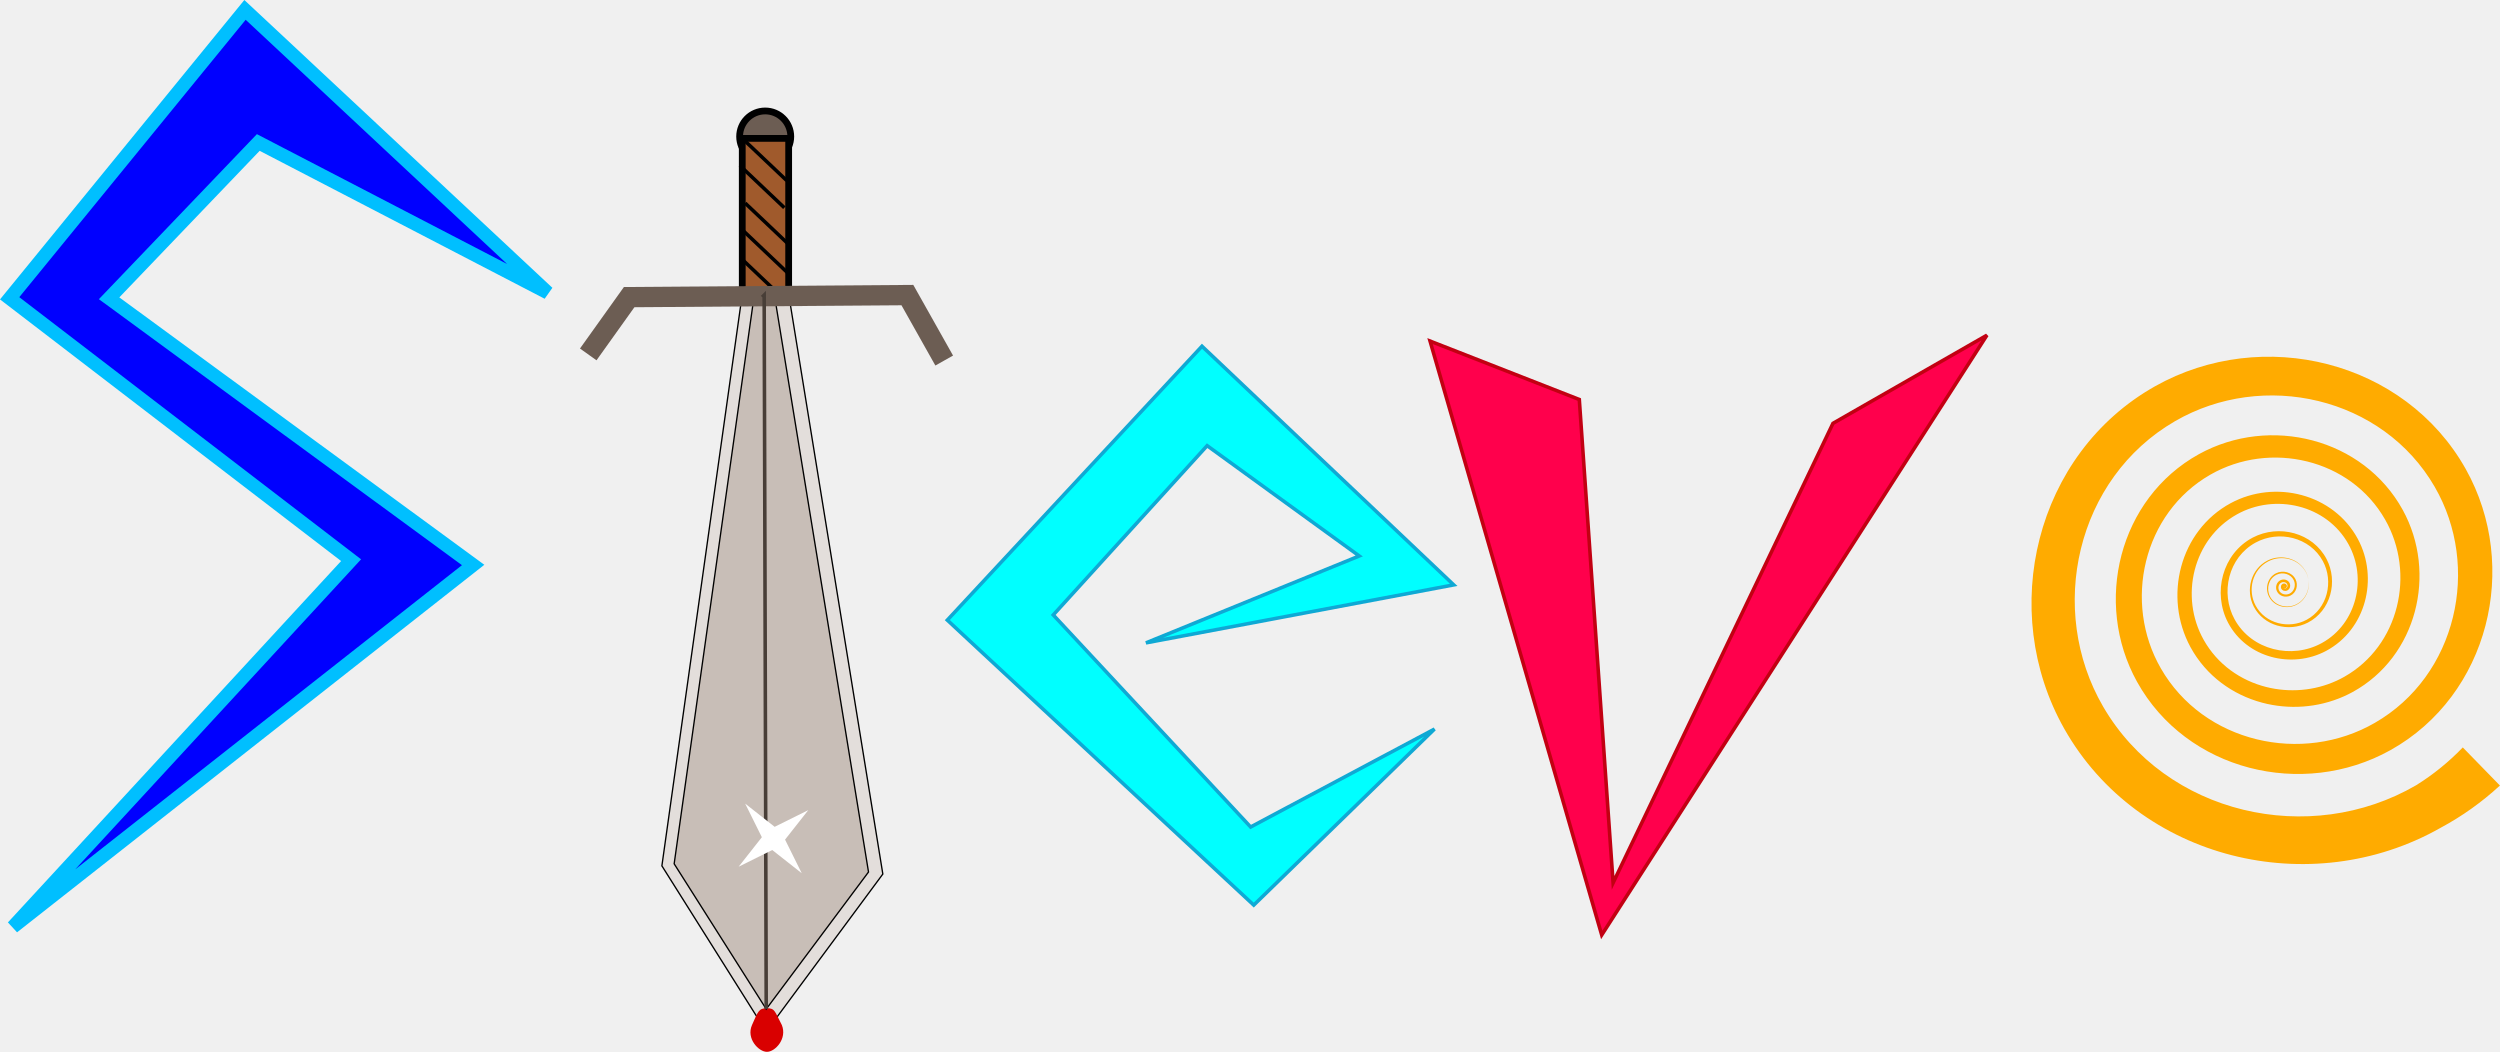
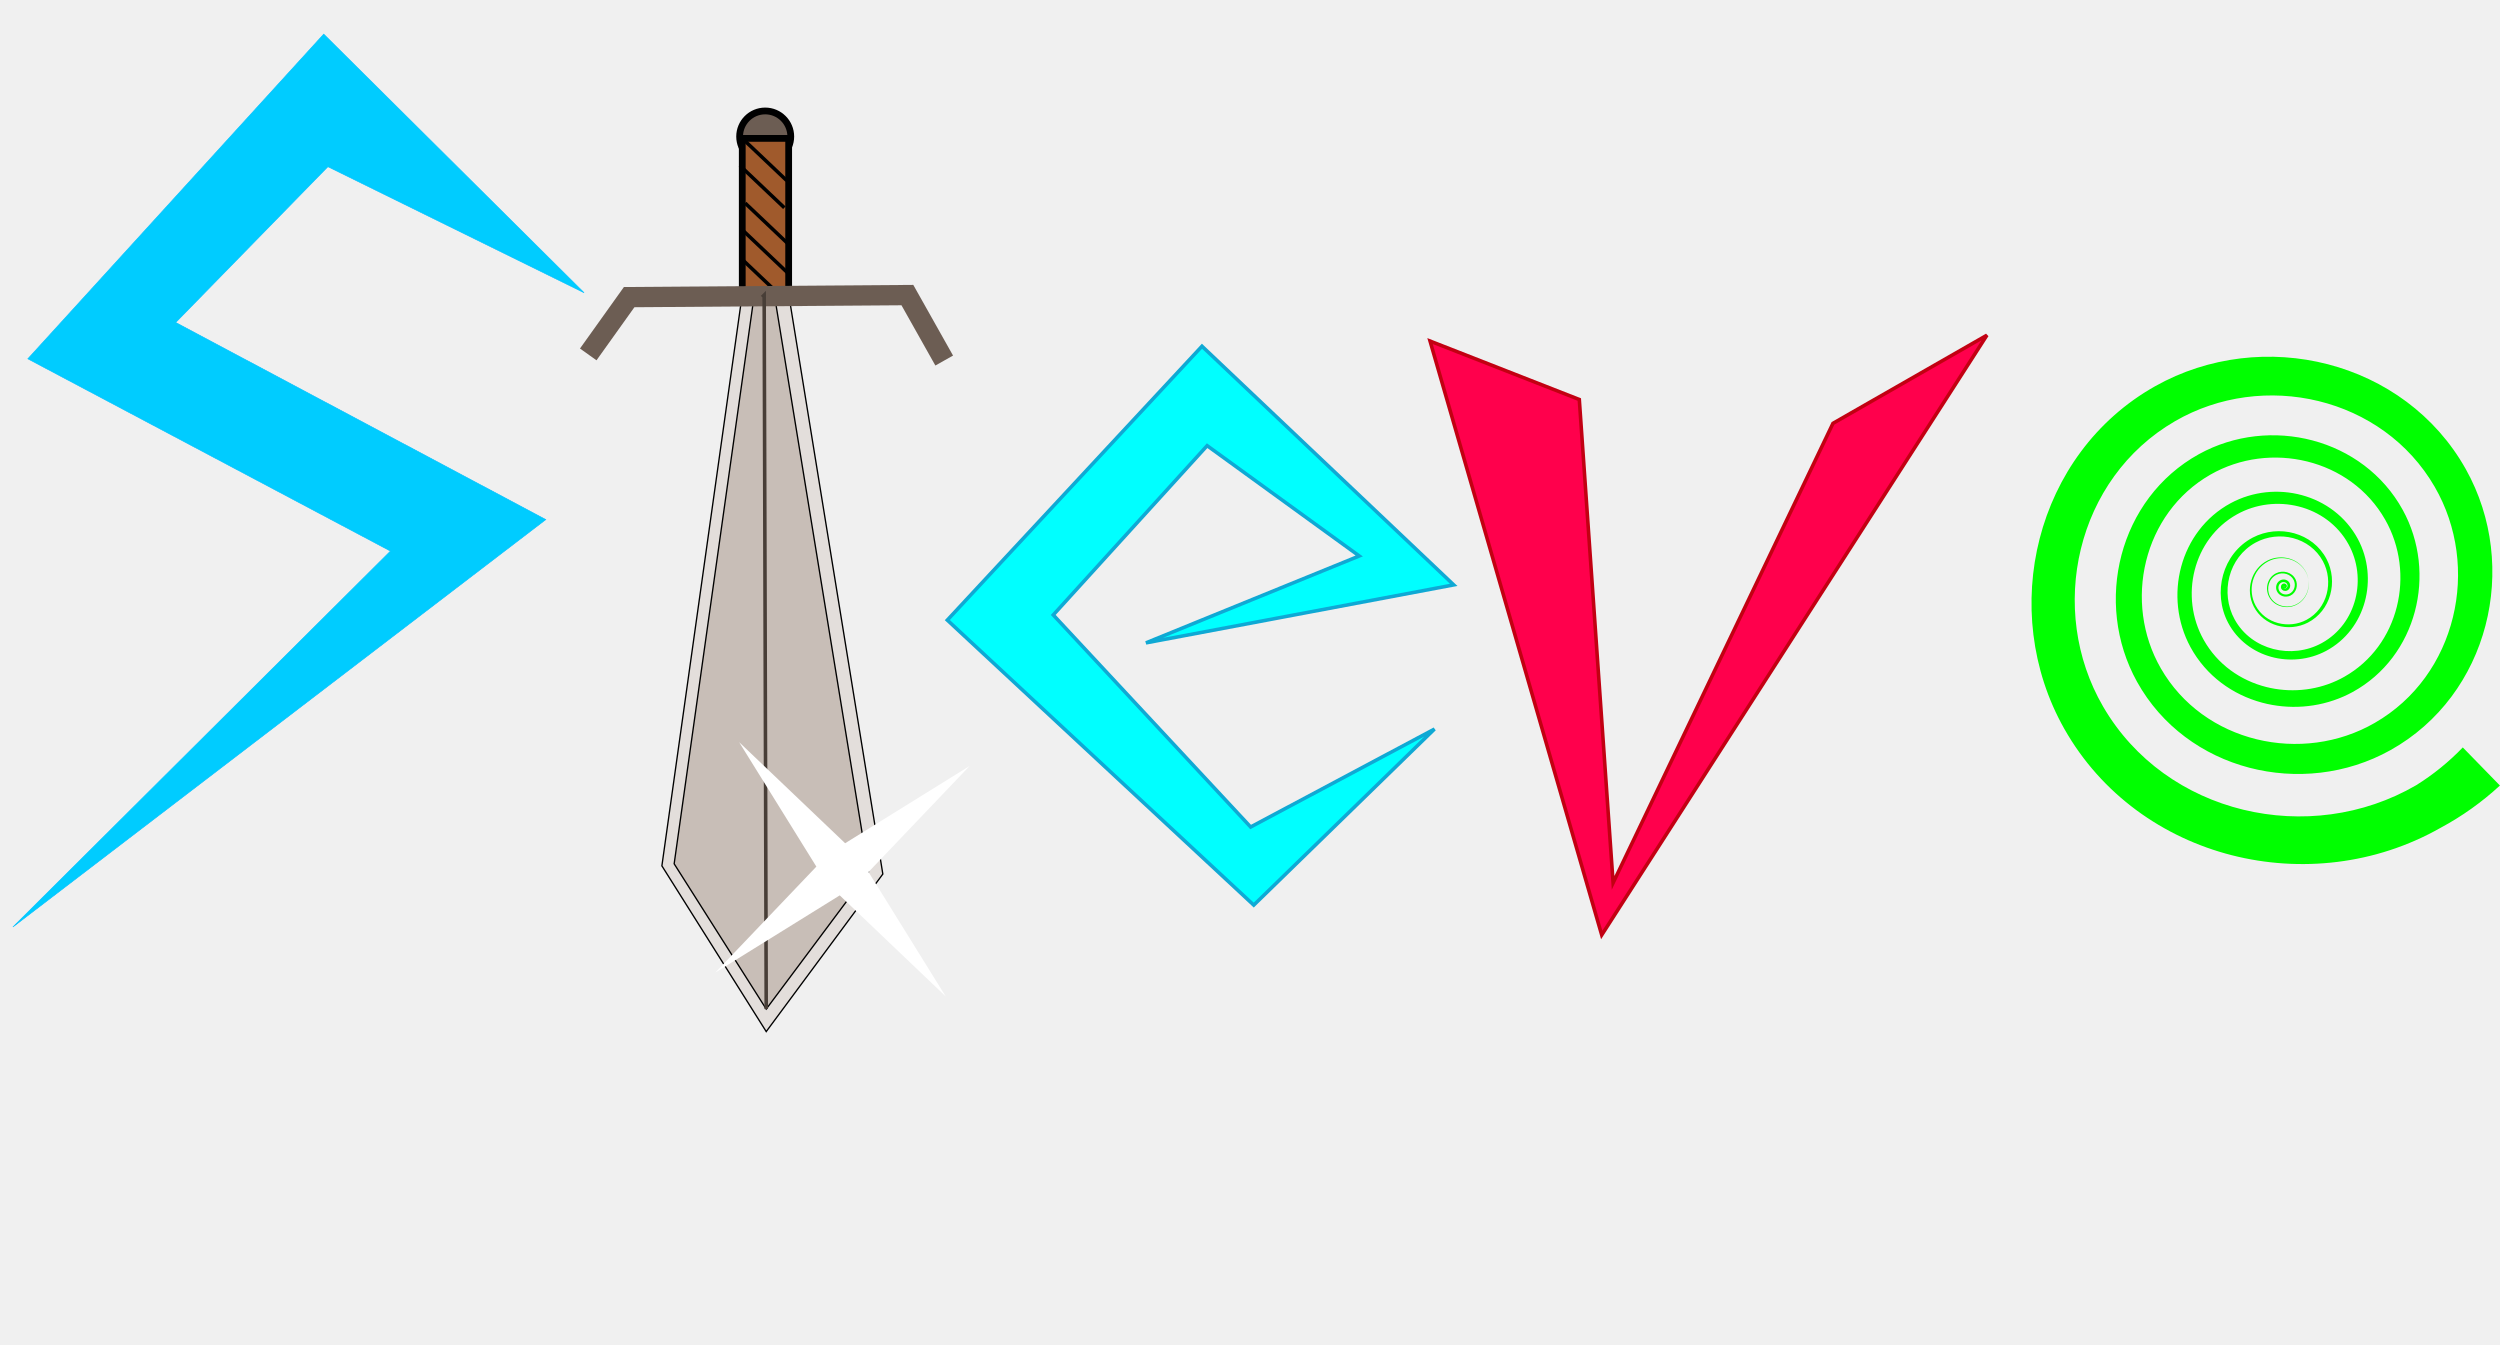
- <svg xmlns="http://www.w3.org/2000/svg" viewBox="0 0 1058.771 445.463" version="1.1" id="svg14" width="1058.771" height="445.463">
+ <svg xmlns="http://www.w3.org/2000/svg" viewBox="0 0 1058.771 569.254" version="1.1" id="svg14" width="1058.771" height="569.254">
  <defs id="defs18">
    </defs>
-   <path style="fill:#0000ff;stroke:#00bfff;stroke-width:5.731;stroke-linecap:butt;stroke-linejoin:miter;stroke-miterlimit:4;stroke-dasharray:none;stroke-opacity:1" d="M 231.986,123.982 103.765,4.185 4.087,126.326 148.691,237.236 5.454,392.594 200.379,239.274 46.205,126.326 109.381,60.342 Z" id="path10" />
+   <path style="fill:#00ccff;fill-opacity:1;stroke:#00bfff;stroke-width:0.25;stroke-linecap:butt;stroke-linejoin:miter;stroke-miterlimit:4;stroke-dasharray:none;stroke-opacity:1" d="M 247.37,123.982 137.099,14.442 11.779,151.967 165.357,233.389 5.454,392.594 231.148,220.044 74.41,136.583 138.868,70.599 Z" id="path10" />
  <circle style="opacity:1;vector-effect:none;fill:#6c5d53;fill-opacity:1;stroke:#000000;stroke-width:2.865;stroke-linecap:butt;stroke-linejoin:miter;stroke-miterlimit:4;stroke-dasharray:none;stroke-dashoffset:0;stroke-opacity:1" id="path14" cx="324.068" cy="57.823" r="10.83" />
  <rect style="opacity:1;vector-effect:none;fill:#a05a2c;fill-opacity:1;stroke:#000000;stroke-width:2.865;stroke-linecap:butt;stroke-linejoin:miter;stroke-miterlimit:4;stroke-dasharray:none;stroke-dashoffset:0;stroke-opacity:1" id="rect12" width="19.655" height="65.984" x="314.353" y="58.609" />
  <path style="fill:none;stroke:#000000;stroke-width:1.516px;stroke-linecap:butt;stroke-linejoin:miter;stroke-opacity:1" d="m 314.353,58.609 18.812,17.842" id="path823" />
  <path style="fill:none;stroke:#000000;stroke-width:1.516px;stroke-linecap:butt;stroke-linejoin:miter;stroke-opacity:1" d="m 313.362,70.129 18.812,17.842" id="path823-3" />
  <path style="fill:none;stroke:#000000;stroke-width:1.516px;stroke-linecap:butt;stroke-linejoin:miter;stroke-opacity:1" d="m 315.59,86.03 18.813,17.842" id="path823-6" />
  <path style="fill:none;stroke:#000000;stroke-width:1.516px;stroke-linecap:butt;stroke-linejoin:miter;stroke-opacity:1" d="m 314.599,97.55 18.813,17.842" id="path823-3-7" />
  <path style="fill:none;stroke:#000000;stroke-width:1.516px;stroke-linecap:butt;stroke-linejoin:miter;stroke-opacity:1" d="m 313.857,109.423 18.813,17.842" id="path823-5" />
  <path style="fill:#e3dedb;stroke:#000000;stroke-width:0.573;stroke-linecap:butt;stroke-linejoin:miter;stroke-opacity:1" d="m 314.353,124.593 -34.039,242.107 44.187,70.18 49.386,-66.714 -39.879,-245.573 z" id="path866" />
-   <path style="opacity:1;vector-effect:none;fill:#d90000;fill-opacity:1;stroke:none;stroke-width:1.355;stroke-linecap:butt;stroke-linejoin:miter;stroke-miterlimit:4;stroke-dasharray:none;stroke-dashoffset:0;stroke-opacity:1" d="m 331.111,434.096 c 2.36,5.82 -2.826,11.367 -6.313,11.367 -3.486,0 -8.873,-5.602 -6.313,-11.367 2.517,-5.668 2.826,-7.117 6.313,-7.117 3.486,0 3.324,1.449 6.313,7.117" id="path4611" />
  <path style="fill:#c8beb7;stroke:#000000;stroke-width:0.573;stroke-linecap:butt;stroke-linejoin:miter;stroke-opacity:1" d="m 319.303,125.837 8.664,-0.867 39.855,244.33 -43.321,58.05 -38.989,-61.516 z" id="path872" />
  <path style="fill:none;stroke:#6c5d53;stroke-width:8.596;stroke-linecap:butt;stroke-linejoin:miter;stroke-opacity:1" d="m 249.123,150.097 17.328,-24.26 117.833,-0.867 15.595,27.725" id="path16" />
  <path style="fill:none;stroke:#483e37;stroke-width:1.516px;stroke-linecap:butt;stroke-linejoin:miter;stroke-opacity:1" d="m 324.501,427.35 -0.866,-302.38 v 0 l -0.866,0.867" id="path868" />
  <path style="fill:#00ffff;stroke:#0fa9d4;stroke-width:1.516px;stroke-linecap:butt;stroke-linejoin:miter;stroke-opacity:1" d="M 485.316,272.261 615.655,247.7 509.048,146.631 401.198,262.618 l 129.774,120.696 76.546,-74.55 -77.865,41.475 -83.59,-89.806 65.17,-71.687 64.416,46.711 z" id="path893" />
  <path style="fill:#ff004c;fill-opacity:1;stroke:#c20012;stroke-width:1.516px;stroke-linecap:butt;stroke-linejoin:miter;stroke-opacity:1" d="m 605.635,144.446 63.211,24.749 14.315,204.7 93.121,-194.605 65.207,-37.331 -163.15,254.011 z" id="path895" />
-   <path style="fill:#ffab00;fill-opacity:1;fill-rule:nonzero;stroke:none;stroke-width:0.5" id="path897" d="m -183.207,146.598 c -0.005,0.004 -0.011,0.006 -0.018,0.007 -0.007,9.7e-4 -0.013,8e-5 -0.018,-0.001 -0.009,-0.003 -0.015,-0.008 -0.017,-0.01 -0.003,-0.003 -0.005,-0.005 -0.006,-0.007 -6.8e-4,-0.001 -0.001,-0.002 -0.002,-0.003 -6e-4,-0.001 -0.001,-0.003 -0.002,-0.005 -0.002,-0.005 -0.002,-0.01 -0.002,-0.015 2.3e-4,-0.005 0.001,-0.01 0.003,-0.014 0.003,-0.008 0.008,-0.013 0.012,-0.016 0.004,-0.003 0.007,-0.005 0.011,-0.007 0.003,-0.001 0.007,-0.003 0.011,-0.003 0.01,-0.001 0.019,7.6e-4 0.027,0.005 0.007,0.004 0.013,0.009 0.016,0.014 0.006,0.008 0.009,0.018 0.009,0.027 -4e-5,0.01 -0.003,0.019 -0.008,0.026 -0.005,0.007 -0.011,0.013 -0.016,0.016 -0.01,0.006 -0.022,0.009 -0.034,0.009 -0.011,-0.001 -0.02,-0.005 -0.028,-0.011 -0.008,-0.006 -0.013,-0.013 -0.017,-0.019 -0.007,-0.013 -0.01,-0.027 -0.008,-0.042 0.002,-0.012 0.007,-0.023 0.014,-0.032 0.007,-0.009 0.015,-0.015 0.024,-0.019 0.016,-0.008 0.034,-0.011 0.052,-0.007 0.014,0.003 0.026,0.01 0.036,0.018 0.01,0.009 0.017,0.019 0.022,0.029 0.01,0.02 0.012,0.044 0.006,0.066 -0.005,0.017 -0.013,0.031 -0.024,0.043 -0.011,0.012 -0.024,0.02 -0.037,0.026 -0.026,0.011 -0.056,0.013 -0.083,0.005 -0.02,-0.006 -0.038,-0.017 -0.052,-0.031 -0.014,-0.014 -0.024,-0.03 -0.031,-0.047 -0.013,-0.033 -0.015,-0.071 -0.003,-0.106 0.009,-0.025 0.023,-0.046 0.04,-0.063 0.017,-0.017 0.038,-0.029 0.059,-0.038 0.042,-0.016 0.09,-0.017 0.134,-7.9e-4 0.031,0.011 0.057,0.029 0.077,0.051 0.021,0.022 0.036,0.048 0.045,0.074 0.019,0.053 0.019,0.114 -0.002,0.168 -0.015,0.037 -0.037,0.069 -0.065,0.094 -0.028,0.025 -0.06,0.043 -0.093,0.055 -0.067,0.023 -0.143,0.022 -0.211,-0.006 -0.046,-0.019 -0.084,-0.048 -0.115,-0.082 -0.03,-0.034 -0.052,-0.074 -0.067,-0.116 -0.028,-0.084 -0.025,-0.179 0.012,-0.262 0.024,-0.056 0.06,-0.102 0.102,-0.139 0.043,-0.037 0.092,-0.063 0.144,-0.08 0.104,-0.033 0.221,-0.028 0.323,0.018 0.135,0.061 0.224,0.175 0.264,0.303 0.04,0.127 0.032,0.271 -0.026,0.396 -0.076,0.162 -0.215,0.268 -0.37,0.316 -0.155,0.047 -0.329,0.036 -0.48,-0.036 -0.194,-0.093 -0.32,-0.26 -0.376,-0.448 -0.056,-0.188 -0.041,-0.398 0.048,-0.579 0.112,-0.23 0.314,-0.38 0.539,-0.446 0.225,-0.065 0.476,-0.047 0.694,0.062 0.272,0.135 0.449,0.375 0.525,0.644 0.076,0.268 0.053,0.567 -0.078,0.825 -0.161,0.319 -0.445,0.527 -0.763,0.616 -0.318,0.089 -0.671,0.06 -0.975,-0.097 -0.372,-0.191 -0.616,-0.525 -0.719,-0.899 -0.103,-0.374 -0.067,-0.788 0.119,-1.145 0.225,-0.433 0.615,-0.716 1.053,-0.835 0.437,-0.119 0.921,-0.075 1.337,0.144 0.501,0.263 0.828,0.717 0.965,1.226 0.137,0.509 0.084,1.071 -0.173,1.553 -0.306,0.576 -0.832,0.953 -1.421,1.11 -0.588,0.157 -1.239,0.094 -1.795,-0.205 -0.661,-0.355 -1.093,-0.96 -1.272,-1.638 -0.179,-0.678 -0.105,-1.425 0.242,-2.065 0.408,-0.754 1.102,-1.248 1.88,-1.452 0.777,-0.204 1.633,-0.117 2.366,0.283 0.858,0.468 1.419,1.26 1.65,2.148 0.231,0.886 0.13,1.863 -0.329,2.698 -0.534,0.972 -1.435,1.608 -2.444,1.869 -1.008,0.26 -2.117,0.144 -3.064,-0.381 -1.097,-0.606 -1.816,-1.627 -2.109,-2.771 -0.293,-1.141 -0.16,-2.396 0.438,-3.468 0.686,-1.235 1.838,-2.044 3.129,-2.373 1.287,-0.328 2.703,-0.176 3.911,0.5 1.385,0.774 2.293,2.07 2.661,3.521 0.367,1.447 0.194,3.038 -0.57,4.395 -0.87,1.549 -2.323,2.564 -3.95,2.974 -1.452,0.366 -3.032,0.248 -4.438,-0.398 -0.164,-0.075 -0.326,-0.158 -0.485,-0.248 -1.731,-0.977 -2.86,-2.604 -3.313,-4.417 -0.455,-1.817 -0.228,-3.805 0.734,-5.494 1.092,-1.922 2.904,-3.173 4.922,-3.673 2.021,-0.502 4.23,-0.245 6.105,0.829 2.125,1.214 3.508,3.225 4.06,5.46 0.552,2.24 0.265,4.686 -0.929,6.761 -1.345,2.344 -3.568,3.869 -6.038,4.476 -2.476,0.608 -5.177,0.287 -7.468,-1.036 -2.58,-1.486 -4.259,-3.936 -4.925,-6.66 -0.668,-2.73 -0.312,-5.707 1.149,-8.231 1.637,-2.834 4.333,-4.679 7.331,-5.411 3.004,-0.733 6.279,-0.34 9.057,1.271 3.108,1.8 5.135,4.762 5.937,8.055 0.804,3.3 0.371,6.898 -1.402,9.949 -1.976,3.405 -5.224,5.627 -8.837,6.507 -3.619,0.881 -7.566,0.406 -10.915,-1.542 -1.079,-0.671 -2.069,-1.476 -2.943,-2.386 l -2.343,2.404 c 1.133,1.045 2.393,1.944 3.744,2.668 4.101,2.329 8.864,2.83 13.175,1.729 4.317,-1.103 8.218,-3.823 10.568,-7.977 2.113,-3.74 2.563,-8.08 1.553,-12.004 -1.011,-3.93 -3.494,-7.477 -7.279,-9.608 -3.399,-1.911 -7.341,-2.312 -10.901,-1.39 -3.566,0.923 -6.78,3.182 -8.708,6.621 -1.723,3.079 -2.08,6.647 -1.24,9.867 0.841,3.225 2.888,6.129 6.003,7.866 2.78,1.548 5.999,1.864 8.901,1.103 2.907,-0.762 5.522,-2.612 7.082,-5.423 1.386,-2.501 1.666,-5.395 0.978,-8.003 -0.689,-2.612 -2.354,-4.959 -4.883,-6.357 -2.242,-1.237 -4.836,-1.485 -7.172,-0.866 -2.34,0.62 -4.441,2.115 -5.689,4.383 -1.101,2.004 -1.32,4.321 -0.765,6.409 0.556,2.091 1.893,3.967 3.922,5.08 0.187,0.103 0.378,0.197 0.571,0.282 1.65,0.73 3.479,0.837 5.141,0.393 1.868,-0.499 3.536,-1.695 4.522,-3.503 0.866,-1.592 1.032,-3.428 0.589,-5.075 -0.446,-1.658 -1.511,-3.137 -3.119,-4.008 -1.409,-0.762 -3.034,-0.906 -4.49,-0.511 -1.466,0.397 -2.771,1.341 -3.538,2.766 -0.667,1.242 -0.791,2.673 -0.441,3.955 0.352,1.289 1.186,2.436 2.441,3.107 1.089,0.581 2.343,0.686 3.466,0.377 1.129,-0.311 2.131,-1.043 2.716,-2.145 0.503,-0.95 0.592,-2.044 0.321,-3.021 -0.273,-0.983 -0.913,-1.855 -1.874,-2.36 -0.824,-0.432 -1.772,-0.508 -2.619,-0.27 -0.851,0.239 -1.604,0.794 -2.039,1.629 -0.369,0.711 -0.432,1.527 -0.226,2.256 0.207,0.732 0.687,1.378 1.406,1.75 0.608,0.313 1.307,0.365 1.929,0.187 0.625,-0.179 1.176,-0.59 1.491,-1.206 0.263,-0.517 0.306,-1.11 0.153,-1.638 -0.153,-0.53 -0.504,-0.995 -1.027,-1.26 -0.435,-0.219 -0.935,-0.253 -1.379,-0.123 -0.445,0.131 -0.835,0.426 -1.055,0.867 -0.181,0.363 -0.208,0.78 -0.098,1.149 0.11,0.37 0.357,0.694 0.724,0.875 0.3,0.147 0.643,0.168 0.948,0.077 0.305,-0.092 0.57,-0.296 0.717,-0.599 0.118,-0.245 0.134,-0.525 0.059,-0.772 -0.076,-0.248 -0.242,-0.462 -0.489,-0.58 -0.197,-0.094 -0.422,-0.106 -0.62,-0.044 -0.199,0.061 -0.369,0.196 -0.463,0.394 -0.073,0.155 -0.082,0.333 -0.032,0.49 0.049,0.156 0.155,0.29 0.311,0.362 0.12,0.055 0.258,0.061 0.379,0.023 0.121,-0.038 0.223,-0.121 0.277,-0.241 0.041,-0.091 0.045,-0.195 0.015,-0.287 -0.029,-0.091 -0.091,-0.167 -0.181,-0.206 -0.067,-0.029 -0.143,-0.032 -0.21,-0.01 -0.033,0.011 -0.063,0.028 -0.088,0.05 -0.025,0.022 -0.046,0.049 -0.06,0.082 -0.02,0.046 -0.022,0.1 -0.006,0.147 0.008,0.023 0.019,0.044 0.034,0.061 0.015,0.017 0.034,0.031 0.056,0.041 0.03,0.013 0.066,0.014 0.097,0.004 0.015,-0.005 0.028,-0.013 0.039,-0.022 0.011,-0.009 0.019,-0.021 0.025,-0.035 0.008,-0.018 0.008,-0.039 0.002,-0.058 -0.003,-0.009 -0.007,-0.016 -0.012,-0.022 -0.005,-0.006 -0.011,-0.01 -0.019,-0.014 -0.008,-0.004 -0.019,-0.004 -0.028,-0.002 -0.004,0.001 -0.007,0.003 -0.009,0.004 -0.002,0.002 -0.004,0.003 -0.005,0.006 -9.6e-4,6.6e-4 -0.002,0.005 -0.002,0.006 -1.3e-4,7.6e-4 -3.7e-4,6.6e-4 -0.001,2e-4 -0.001,-4.8e-4 -0.003,-0.001 -0.004,-9.2e-4 -0.004,-5.2e-4 -0.006,7.6e-4 -0.009,0.003 -0.002,0.001 -0.004,0.003 -0.006,0.006 -0.002,0.003 -0.004,0.007 -0.005,0.011 -0.001,0.007 2.2e-4,0.013 0.003,0.019 0.002,0.003 0.005,0.007 0.009,0.01 0.004,0.003 0.01,0.006 0.015,0.007 0.008,0.001 0.017,-3.4e-4 0.024,-0.005 0.004,-0.002 0.008,-0.006 0.012,-0.011 0.004,-0.005 0.007,-0.012 0.008,-0.019 0.001,-0.009 -9.6e-4,-0.018 -0.006,-0.026 -0.003,-0.004 -0.007,-0.009 -0.012,-0.013 -0.006,-0.004 -0.013,-0.007 -0.021,-0.008 -0.009,-6e-4 -0.018,0.002 -0.026,0.007 -0.004,0.003 -0.009,0.007 -0.013,0.013 -0.004,0.007 -0.007,0.015 -0.007,0.023 1.7e-4,0.009 0.003,0.017 0.008,0.024 0.003,0.004 0.008,0.009 0.015,0.013 0.007,0.004 0.016,0.006 0.025,0.005 0.004,-6.5e-4 0.008,-0.002 0.011,-0.003 0.003,-0.001 0.006,-0.003 0.01,-0.006 0.003,-0.003 0.008,-0.008 0.012,-0.016 0.002,-0.004 0.003,-0.009 0.003,-0.014 2.3e-4,-0.005 -5.5e-4,-0.01 -0.002,-0.015 -7.6e-4,-0.002 -0.002,-0.004 -0.002,-0.005 -6.3e-4,-0.001 -0.001,-0.002 -0.002,-0.003 -0.001,-0.002 -0.003,-0.005 -0.006,-0.007 -0.002,-0.002 -0.008,-0.007 -0.017,-0.01 -0.005,-0.001 -0.011,-0.002 -0.018,-0.001 -0.007,9.8e-4 -0.013,0.004 -0.018,0.007 l 0.056,0.009 z" transform="matrix(-6.712023,0,0,6.712023,-262.3293,-735.3949)" />
-   <path style="opacity:1;vector-effect:none;fill:#ffffff;fill-opacity:1;stroke:none;stroke-width:0.272;stroke-linecap:butt;stroke-linejoin:miter;stroke-miterlimit:4;stroke-dasharray:none;stroke-dashoffset:0;stroke-opacity:1" id="path23" d="m 339.543,369.822 -12.487,-9.831 -14.235,7.066 9.831,-12.487 -7.066,-14.235 12.487,9.831 14.235,-7.066 -9.831,12.487 z" />
+   <path style="fill:#00ff00;fill-opacity:1;fill-rule:nonzero;stroke:none;stroke-width:0.5" id="path897" d="m -183.207,146.598 c -0.005,0.004 -0.011,0.006 -0.018,0.007 -0.007,9.7e-4 -0.013,8e-5 -0.018,-0.001 -0.009,-0.003 -0.015,-0.008 -0.017,-0.01 -0.003,-0.003 -0.005,-0.005 -0.006,-0.007 -6.8e-4,-0.001 -0.001,-0.002 -0.002,-0.003 -6e-4,-0.001 -0.001,-0.003 -0.002,-0.005 -0.002,-0.005 -0.002,-0.01 -0.002,-0.015 2.3e-4,-0.005 0.001,-0.01 0.003,-0.014 0.003,-0.008 0.008,-0.013 0.012,-0.016 0.004,-0.003 0.007,-0.005 0.011,-0.007 0.003,-0.001 0.007,-0.003 0.011,-0.003 0.01,-0.001 0.019,7.6e-4 0.027,0.005 0.007,0.004 0.013,0.009 0.016,0.014 0.006,0.008 0.009,0.018 0.009,0.027 -4e-5,0.01 -0.003,0.019 -0.008,0.026 -0.005,0.007 -0.011,0.013 -0.016,0.016 -0.01,0.006 -0.022,0.009 -0.034,0.009 -0.011,-0.001 -0.02,-0.005 -0.028,-0.011 -0.008,-0.006 -0.013,-0.013 -0.017,-0.019 -0.007,-0.013 -0.01,-0.027 -0.008,-0.042 0.002,-0.012 0.007,-0.023 0.014,-0.032 0.007,-0.009 0.015,-0.015 0.024,-0.019 0.016,-0.008 0.034,-0.011 0.052,-0.007 0.014,0.003 0.026,0.01 0.036,0.018 0.01,0.009 0.017,0.019 0.022,0.029 0.01,0.02 0.012,0.044 0.006,0.066 -0.005,0.017 -0.013,0.031 -0.024,0.043 -0.011,0.012 -0.024,0.02 -0.037,0.026 -0.026,0.011 -0.056,0.013 -0.083,0.005 -0.02,-0.006 -0.038,-0.017 -0.052,-0.031 -0.014,-0.014 -0.024,-0.03 -0.031,-0.047 -0.013,-0.033 -0.015,-0.071 -0.003,-0.106 0.009,-0.025 0.023,-0.046 0.04,-0.063 0.017,-0.017 0.038,-0.029 0.059,-0.038 0.042,-0.016 0.09,-0.017 0.134,-7.9e-4 0.031,0.011 0.057,0.029 0.077,0.051 0.021,0.022 0.036,0.048 0.045,0.074 0.019,0.053 0.019,0.114 -0.002,0.168 -0.015,0.037 -0.037,0.069 -0.065,0.094 -0.028,0.025 -0.06,0.043 -0.093,0.055 -0.067,0.023 -0.143,0.022 -0.211,-0.006 -0.046,-0.019 -0.084,-0.048 -0.115,-0.082 -0.03,-0.034 -0.052,-0.074 -0.067,-0.116 -0.028,-0.084 -0.025,-0.179 0.012,-0.262 0.024,-0.056 0.06,-0.102 0.102,-0.139 0.043,-0.037 0.092,-0.063 0.144,-0.08 0.104,-0.033 0.221,-0.028 0.323,0.018 0.135,0.061 0.224,0.175 0.264,0.303 0.04,0.127 0.032,0.271 -0.026,0.396 -0.076,0.162 -0.215,0.268 -0.37,0.316 -0.155,0.047 -0.329,0.036 -0.48,-0.036 -0.194,-0.093 -0.32,-0.26 -0.376,-0.448 -0.056,-0.188 -0.041,-0.398 0.048,-0.579 0.112,-0.23 0.314,-0.38 0.539,-0.446 0.225,-0.065 0.476,-0.047 0.694,0.062 0.272,0.135 0.449,0.375 0.525,0.644 0.076,0.268 0.053,0.567 -0.078,0.825 -0.161,0.319 -0.445,0.527 -0.763,0.616 -0.318,0.089 -0.671,0.06 -0.975,-0.097 -0.372,-0.191 -0.616,-0.525 -0.719,-0.899 -0.103,-0.374 -0.067,-0.788 0.119,-1.145 0.225,-0.433 0.615,-0.716 1.053,-0.835 0.437,-0.119 0.921,-0.075 1.337,0.144 0.501,0.263 0.828,0.717 0.965,1.226 0.137,0.509 0.084,1.071 -0.173,1.553 -0.306,0.576 -0.832,0.953 -1.421,1.11 -0.588,0.157 -1.239,0.094 -1.795,-0.205 -0.661,-0.355 -1.093,-0.96 -1.272,-1.638 -0.179,-0.678 -0.105,-1.425 0.242,-2.065 0.408,-0.754 1.102,-1.248 1.88,-1.452 0.777,-0.204 1.633,-0.117 2.366,0.283 0.858,0.468 1.419,1.26 1.65,2.148 0.231,0.886 0.13,1.863 -0.329,2.698 -0.534,0.972 -1.435,1.608 -2.444,1.869 -1.008,0.26 -2.117,0.144 -3.064,-0.381 -1.097,-0.606 -1.816,-1.627 -2.109,-2.771 -0.293,-1.141 -0.16,-2.396 0.438,-3.468 0.686,-1.235 1.838,-2.044 3.129,-2.373 1.287,-0.328 2.703,-0.176 3.911,0.5 1.385,0.774 2.293,2.07 2.661,3.521 0.367,1.447 0.194,3.038 -0.57,4.395 -0.87,1.549 -2.323,2.564 -3.95,2.974 -1.452,0.366 -3.032,0.248 -4.438,-0.398 -0.164,-0.075 -0.326,-0.158 -0.485,-0.248 -1.731,-0.977 -2.86,-2.604 -3.313,-4.417 -0.455,-1.817 -0.228,-3.805 0.734,-5.494 1.092,-1.922 2.904,-3.173 4.922,-3.673 2.021,-0.502 4.23,-0.245 6.105,0.829 2.125,1.214 3.508,3.225 4.06,5.46 0.552,2.24 0.265,4.686 -0.929,6.761 -1.345,2.344 -3.568,3.869 -6.038,4.476 -2.476,0.608 -5.177,0.287 -7.468,-1.036 -2.58,-1.486 -4.259,-3.936 -4.925,-6.66 -0.668,-2.73 -0.312,-5.707 1.149,-8.231 1.637,-2.834 4.333,-4.679 7.331,-5.411 3.004,-0.733 6.279,-0.34 9.057,1.271 3.108,1.8 5.135,4.762 5.937,8.055 0.804,3.3 0.371,6.898 -1.402,9.949 -1.976,3.405 -5.224,5.627 -8.837,6.507 -3.619,0.881 -7.566,0.406 -10.915,-1.542 -1.079,-0.671 -2.069,-1.476 -2.943,-2.386 l -2.343,2.404 c 1.133,1.045 2.393,1.944 3.744,2.668 4.101,2.329 8.864,2.83 13.175,1.729 4.317,-1.103 8.218,-3.823 10.568,-7.977 2.113,-3.74 2.563,-8.08 1.553,-12.004 -1.011,-3.93 -3.494,-7.477 -7.279,-9.608 -3.399,-1.911 -7.341,-2.312 -10.901,-1.39 -3.566,0.923 -6.78,3.182 -8.708,6.621 -1.723,3.079 -2.08,6.647 -1.24,9.867 0.841,3.225 2.888,6.129 6.003,7.866 2.78,1.548 5.999,1.864 8.901,1.103 2.907,-0.762 5.522,-2.612 7.082,-5.423 1.386,-2.501 1.666,-5.395 0.978,-8.003 -0.689,-2.612 -2.354,-4.959 -4.883,-6.357 -2.242,-1.237 -4.836,-1.485 -7.172,-0.866 -2.34,0.62 -4.441,2.115 -5.689,4.383 -1.101,2.004 -1.32,4.321 -0.765,6.409 0.556,2.091 1.893,3.967 3.922,5.08 0.187,0.103 0.378,0.197 0.571,0.282 1.65,0.73 3.479,0.837 5.141,0.393 1.868,-0.499 3.536,-1.695 4.522,-3.503 0.866,-1.592 1.032,-3.428 0.589,-5.075 -0.446,-1.658 -1.511,-3.137 -3.119,-4.008 -1.409,-0.762 -3.034,-0.906 -4.49,-0.511 -1.466,0.397 -2.771,1.341 -3.538,2.766 -0.667,1.242 -0.791,2.673 -0.441,3.955 0.352,1.289 1.186,2.436 2.441,3.107 1.089,0.581 2.343,0.686 3.466,0.377 1.129,-0.311 2.131,-1.043 2.716,-2.145 0.503,-0.95 0.592,-2.044 0.321,-3.021 -0.273,-0.983 -0.913,-1.855 -1.874,-2.36 -0.824,-0.432 -1.772,-0.508 -2.619,-0.27 -0.851,0.239 -1.604,0.794 -2.039,1.629 -0.369,0.711 -0.432,1.527 -0.226,2.256 0.207,0.732 0.687,1.378 1.406,1.75 0.608,0.313 1.307,0.365 1.929,0.187 0.625,-0.179 1.176,-0.59 1.491,-1.206 0.263,-0.517 0.306,-1.11 0.153,-1.638 -0.153,-0.53 -0.504,-0.995 -1.027,-1.26 -0.435,-0.219 -0.935,-0.253 -1.379,-0.123 -0.445,0.131 -0.835,0.426 -1.055,0.867 -0.181,0.363 -0.208,0.78 -0.098,1.149 0.11,0.37 0.357,0.694 0.724,0.875 0.3,0.147 0.643,0.168 0.948,0.077 0.305,-0.092 0.57,-0.296 0.717,-0.599 0.118,-0.245 0.134,-0.525 0.059,-0.772 -0.076,-0.248 -0.242,-0.462 -0.489,-0.58 -0.197,-0.094 -0.422,-0.106 -0.62,-0.044 -0.199,0.061 -0.369,0.196 -0.463,0.394 -0.073,0.155 -0.082,0.333 -0.032,0.49 0.049,0.156 0.155,0.29 0.311,0.362 0.12,0.055 0.258,0.061 0.379,0.023 0.121,-0.038 0.223,-0.121 0.277,-0.241 0.041,-0.091 0.045,-0.195 0.015,-0.287 -0.029,-0.091 -0.091,-0.167 -0.181,-0.206 -0.067,-0.029 -0.143,-0.032 -0.21,-0.01 -0.033,0.011 -0.063,0.028 -0.088,0.05 -0.025,0.022 -0.046,0.049 -0.06,0.082 -0.02,0.046 -0.022,0.1 -0.006,0.147 0.008,0.023 0.019,0.044 0.034,0.061 0.015,0.017 0.034,0.031 0.056,0.041 0.03,0.013 0.066,0.014 0.097,0.004 0.015,-0.005 0.028,-0.013 0.039,-0.022 0.011,-0.009 0.019,-0.021 0.025,-0.035 0.008,-0.018 0.008,-0.039 0.002,-0.058 -0.003,-0.009 -0.007,-0.016 -0.012,-0.022 -0.005,-0.006 -0.011,-0.01 -0.019,-0.014 -0.008,-0.004 -0.019,-0.004 -0.028,-0.002 -0.004,0.001 -0.007,0.003 -0.009,0.004 -0.002,0.002 -0.004,0.003 -0.005,0.006 -9.6e-4,6.6e-4 -0.002,0.005 -0.002,0.006 -1.3e-4,7.6e-4 -3.7e-4,6.6e-4 -0.001,2e-4 -0.001,-4.8e-4 -0.003,-0.001 -0.004,-9.2e-4 -0.004,-5.2e-4 -0.006,7.6e-4 -0.009,0.003 -0.002,0.001 -0.004,0.003 -0.006,0.006 -0.002,0.003 -0.004,0.007 -0.005,0.011 -0.001,0.007 2.2e-4,0.013 0.003,0.019 0.002,0.003 0.005,0.007 0.009,0.01 0.004,0.003 0.01,0.006 0.015,0.007 0.008,0.001 0.017,-3.4e-4 0.024,-0.005 0.004,-0.002 0.008,-0.006 0.012,-0.011 0.004,-0.005 0.007,-0.012 0.008,-0.019 0.001,-0.009 -9.6e-4,-0.018 -0.006,-0.026 -0.003,-0.004 -0.007,-0.009 -0.012,-0.013 -0.006,-0.004 -0.013,-0.007 -0.021,-0.008 -0.009,-6e-4 -0.018,0.002 -0.026,0.007 -0.004,0.003 -0.009,0.007 -0.013,0.013 -0.004,0.007 -0.007,0.015 -0.007,0.023 1.7e-4,0.009 0.003,0.017 0.008,0.024 0.003,0.004 0.008,0.009 0.015,0.013 0.007,0.004 0.016,0.006 0.025,0.005 0.004,-6.5e-4 0.008,-0.002 0.011,-0.003 0.003,-0.001 0.006,-0.003 0.01,-0.006 0.003,-0.003 0.008,-0.008 0.012,-0.016 0.002,-0.004 0.003,-0.009 0.003,-0.014 2.3e-4,-0.005 -5.5e-4,-0.01 -0.002,-0.015 -7.6e-4,-0.002 -0.002,-0.004 -0.002,-0.005 -6.3e-4,-0.001 -0.001,-0.002 -0.002,-0.003 -0.001,-0.002 -0.003,-0.005 -0.006,-0.007 -0.002,-0.002 -0.008,-0.007 -0.017,-0.01 -0.005,-0.001 -0.011,-0.002 -0.018,-0.001 -0.007,9.8e-4 -0.013,0.004 -0.018,0.007 l 0.056,0.009 z" transform="matrix(-6.712023,0,0,6.712023,-262.3293,-735.3949)" />
+   <path style="opacity:1;vector-effect:none;fill:#ffffff;fill-opacity:1;stroke:none;stroke-width:0.992;stroke-linecap:butt;stroke-linejoin:miter;stroke-miterlimit:4;stroke-dasharray:none;stroke-dashoffset:0;stroke-opacity:1" id="path23" d="m 400.53,422.004 -44.892,-42.804 -52.704,32.708 42.804,-44.892 -32.708,-52.704 44.892,42.804 52.704,-32.708 -42.804,44.892 z" />
</svg>
